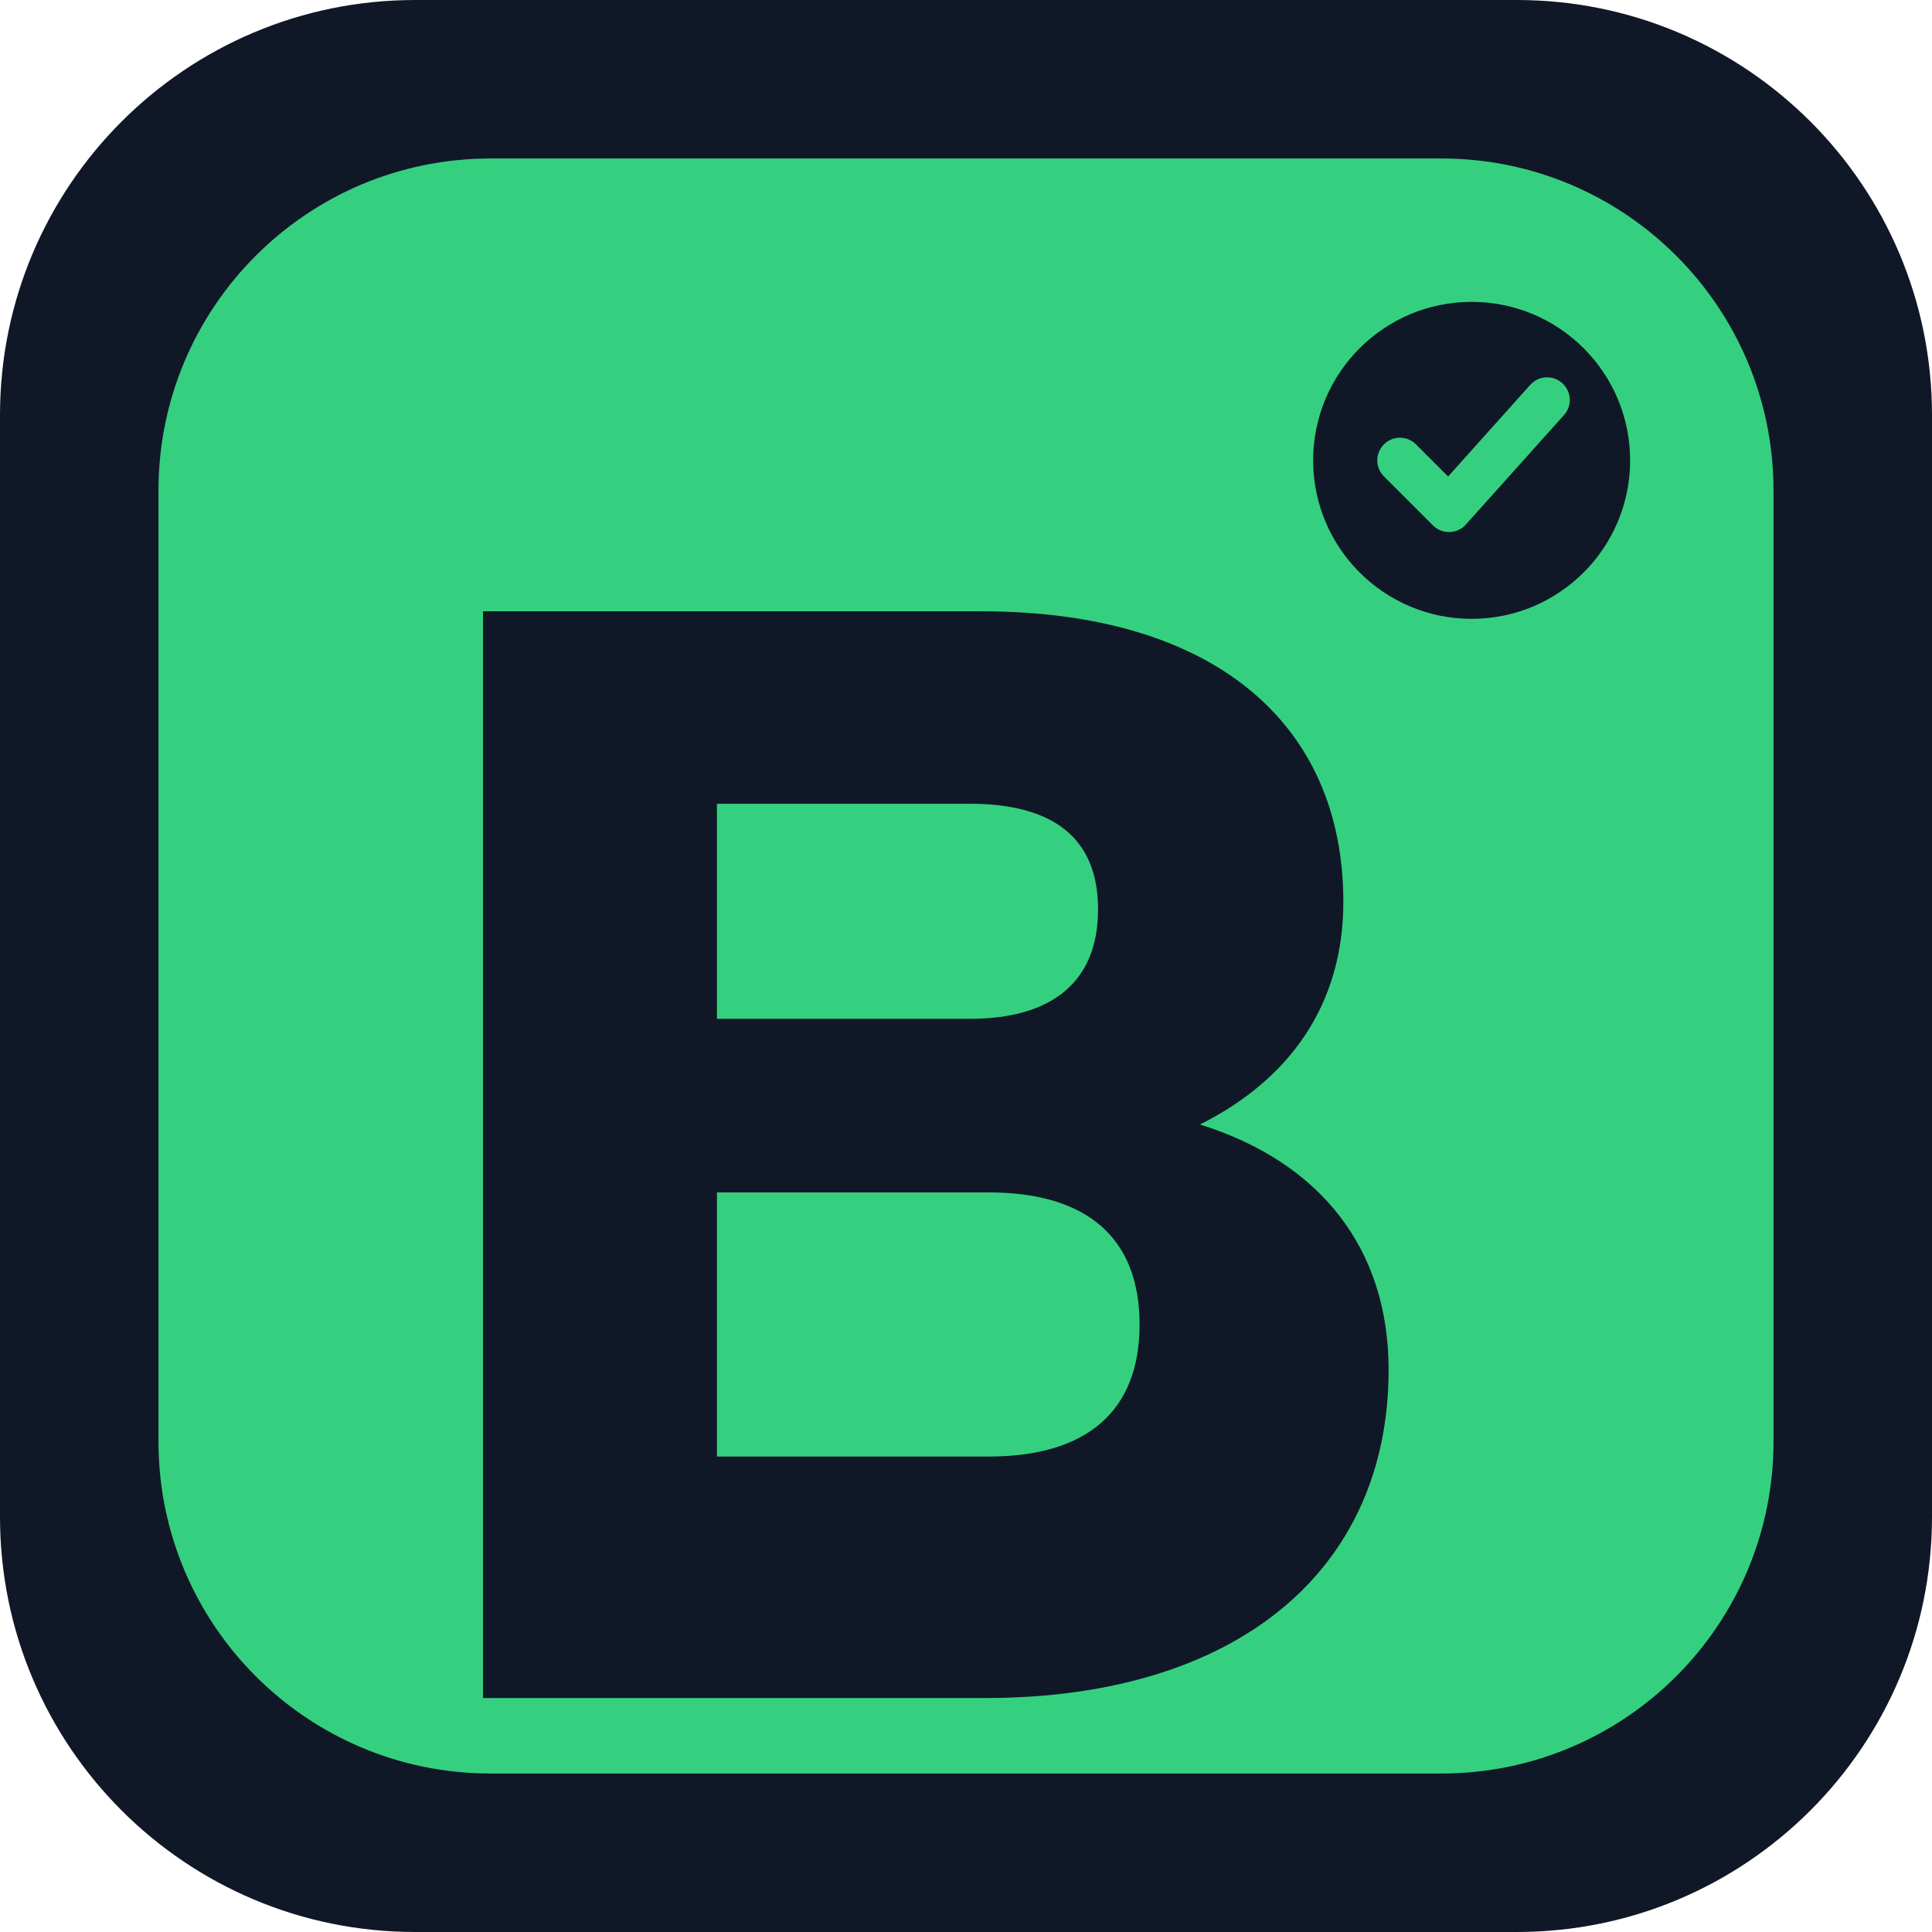
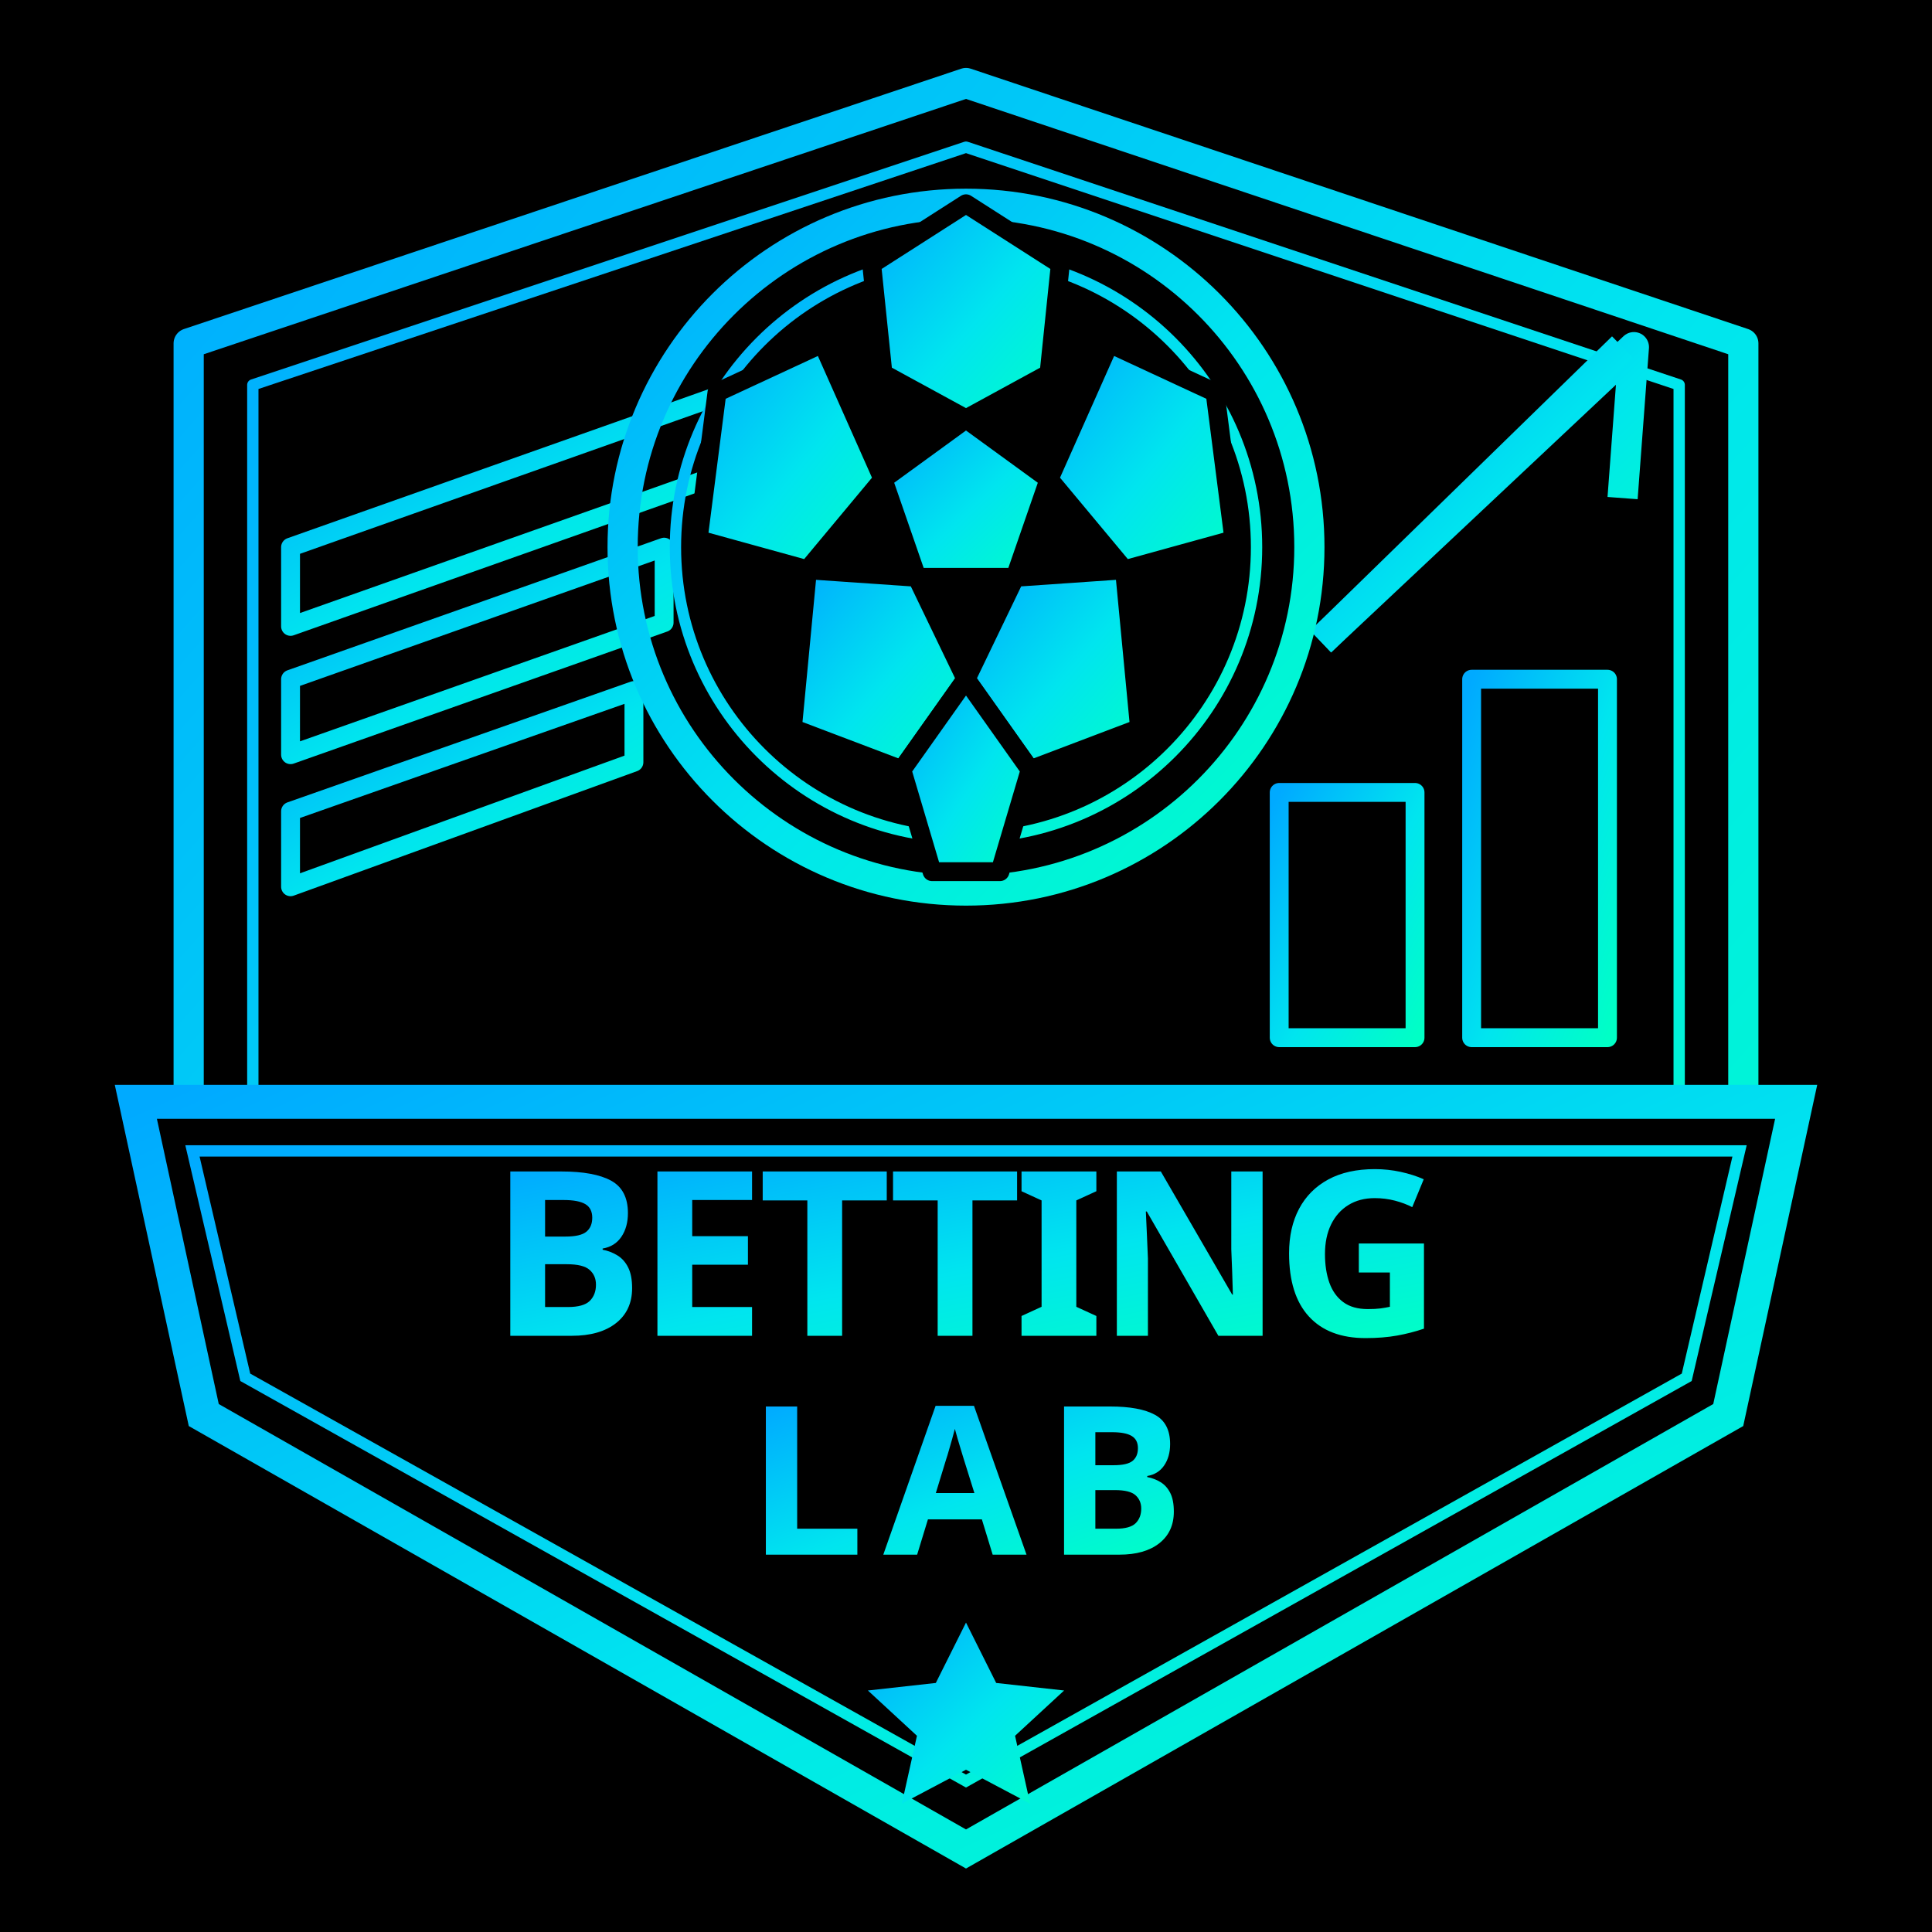
<svg xmlns="http://www.w3.org/2000/svg" viewBox="0 0 512 512">
-   <rect width="512" height="512" rx="110" fill="#101827" />
-   <rect x="42" y="42" width="428" height="428" rx="88" fill="#35d07f" />
-   <path d="M128 350V162h132c62 0 96 30 96 77 0 27-14 47-38 59 32 10 50 33 50 65 0 53-40 87-107 87H128z" fill="#101827" />
-   <path d="M190 213v57h67c22 0 34-10 34-29s-12-28-34-28h-67z" fill="#35d07f" />
-   <path d="M190 316v70h72c26 0 40-12 40-35s-14-35-40-35h-72z" fill="#35d07f" />
-   <circle cx="390" cy="122" r="42" fill="#101827" />
-   <path d="M371 122l13 13 26-29" fill="none" stroke="#35d07f" stroke-width="12" stroke-linecap="round" stroke-linejoin="round" />
+   <defs>
+     <linearGradient id="electric" x1="0" y1="0" x2="1" y2="1">
+       <stop offset="0%" stop-color="#00aaff" />
+       <stop offset="55%" stop-color="#00e5ef" />
+       <stop offset="100%" stop-color="#00ffc6" />
+     </linearGradient>
+   </defs>
+   <rect width="512" height="512" fill="#000000" />
+   <g fill="none" stroke="url(#electric)" stroke-linejoin="round">
+     <path d="M256 22 462 91 462 300 256 480 50 300 50 91Z" stroke-width="8" />
+     <path d="M256 39 445 102 445 289 256 458 67 289 67 102Z" stroke-width="3" />
+     <path d="M77 145 190 105 190 126 77 166Z" stroke-width="5" />
+     <path d="M77 180 176 145 176 165 77 200Z" stroke-width="5" />
+     <path d="M77 215 168 183 168 202 77 235Z" stroke-width="5" />
+     <path d="M339 210 375 210 375 275 339 275Z" stroke-width="5" />
+     <path d="M390 180 426 180 426 275 390 275Z" stroke-width="5" />
+     <path d="M350 170 433 92 430 132" stroke-width="8" />
+     <path d="M350 170 430 92" stroke-width="8" />
+     <circle cx="256" cy="145" r="91" stroke-width="8" />
+     <circle cx="256" cy="145" r="77" stroke-width="3" />
+   </g>
+   <g fill="url(#electric)" stroke="#000" stroke-width="5" stroke-linejoin="round">
+     <path d="M256 111 278 127 269 153 243 153 234 127Z" />
+     <path d="M256 54 281 70 278 99 256 111 234 99 231 70Z" />
+     <path d="M190 104 218 91 234 127 214 151 185 143Z" />
+     <path d="M322 104 294 91 278 127 298 151 327 143Z" />
+     <path d="M214 151 243 153 256 180 239 204 210 193Z" />
+     <path d="M298 151 269 153 256 180 273 204 302 193Z" />
+     <path d="M239 204 256 180 273 204 265 231 247 231Z" />
+   </g>
+   <path d="M36 292 476 292 458 375 256 490 54 375Z" fill="#000" stroke="url(#electric)" stroke-width="9" />
+   <path d="M51 305 461 305 447 365 256 472 65 365Z" fill="none" stroke="url(#electric)" stroke-width="3" />
+   <g fill="url(#electric)" font-family="Arial Black, Impact, sans-serif" font-weight="900" text-anchor="middle">
+     <text x="256" y="354" font-size="61" letter-spacing="-2">BETTING</text>
+     <text x="256" y="412" font-size="55" letter-spacing="5">LAB</text>
+   </g>
+   <g stroke="url(#electric)" stroke-width="6" fill="none">
+     <path d="M83 383H174 M338 383H429" />
+     <path d="M105 399H174 M338 399H407" />
+   </g>
+   <path d="M256 430 264 446 282 448 269 460 273 478 256 469 239 478 243 460 230 448 248 446Z" fill="url(#electric)" />
</svg>
